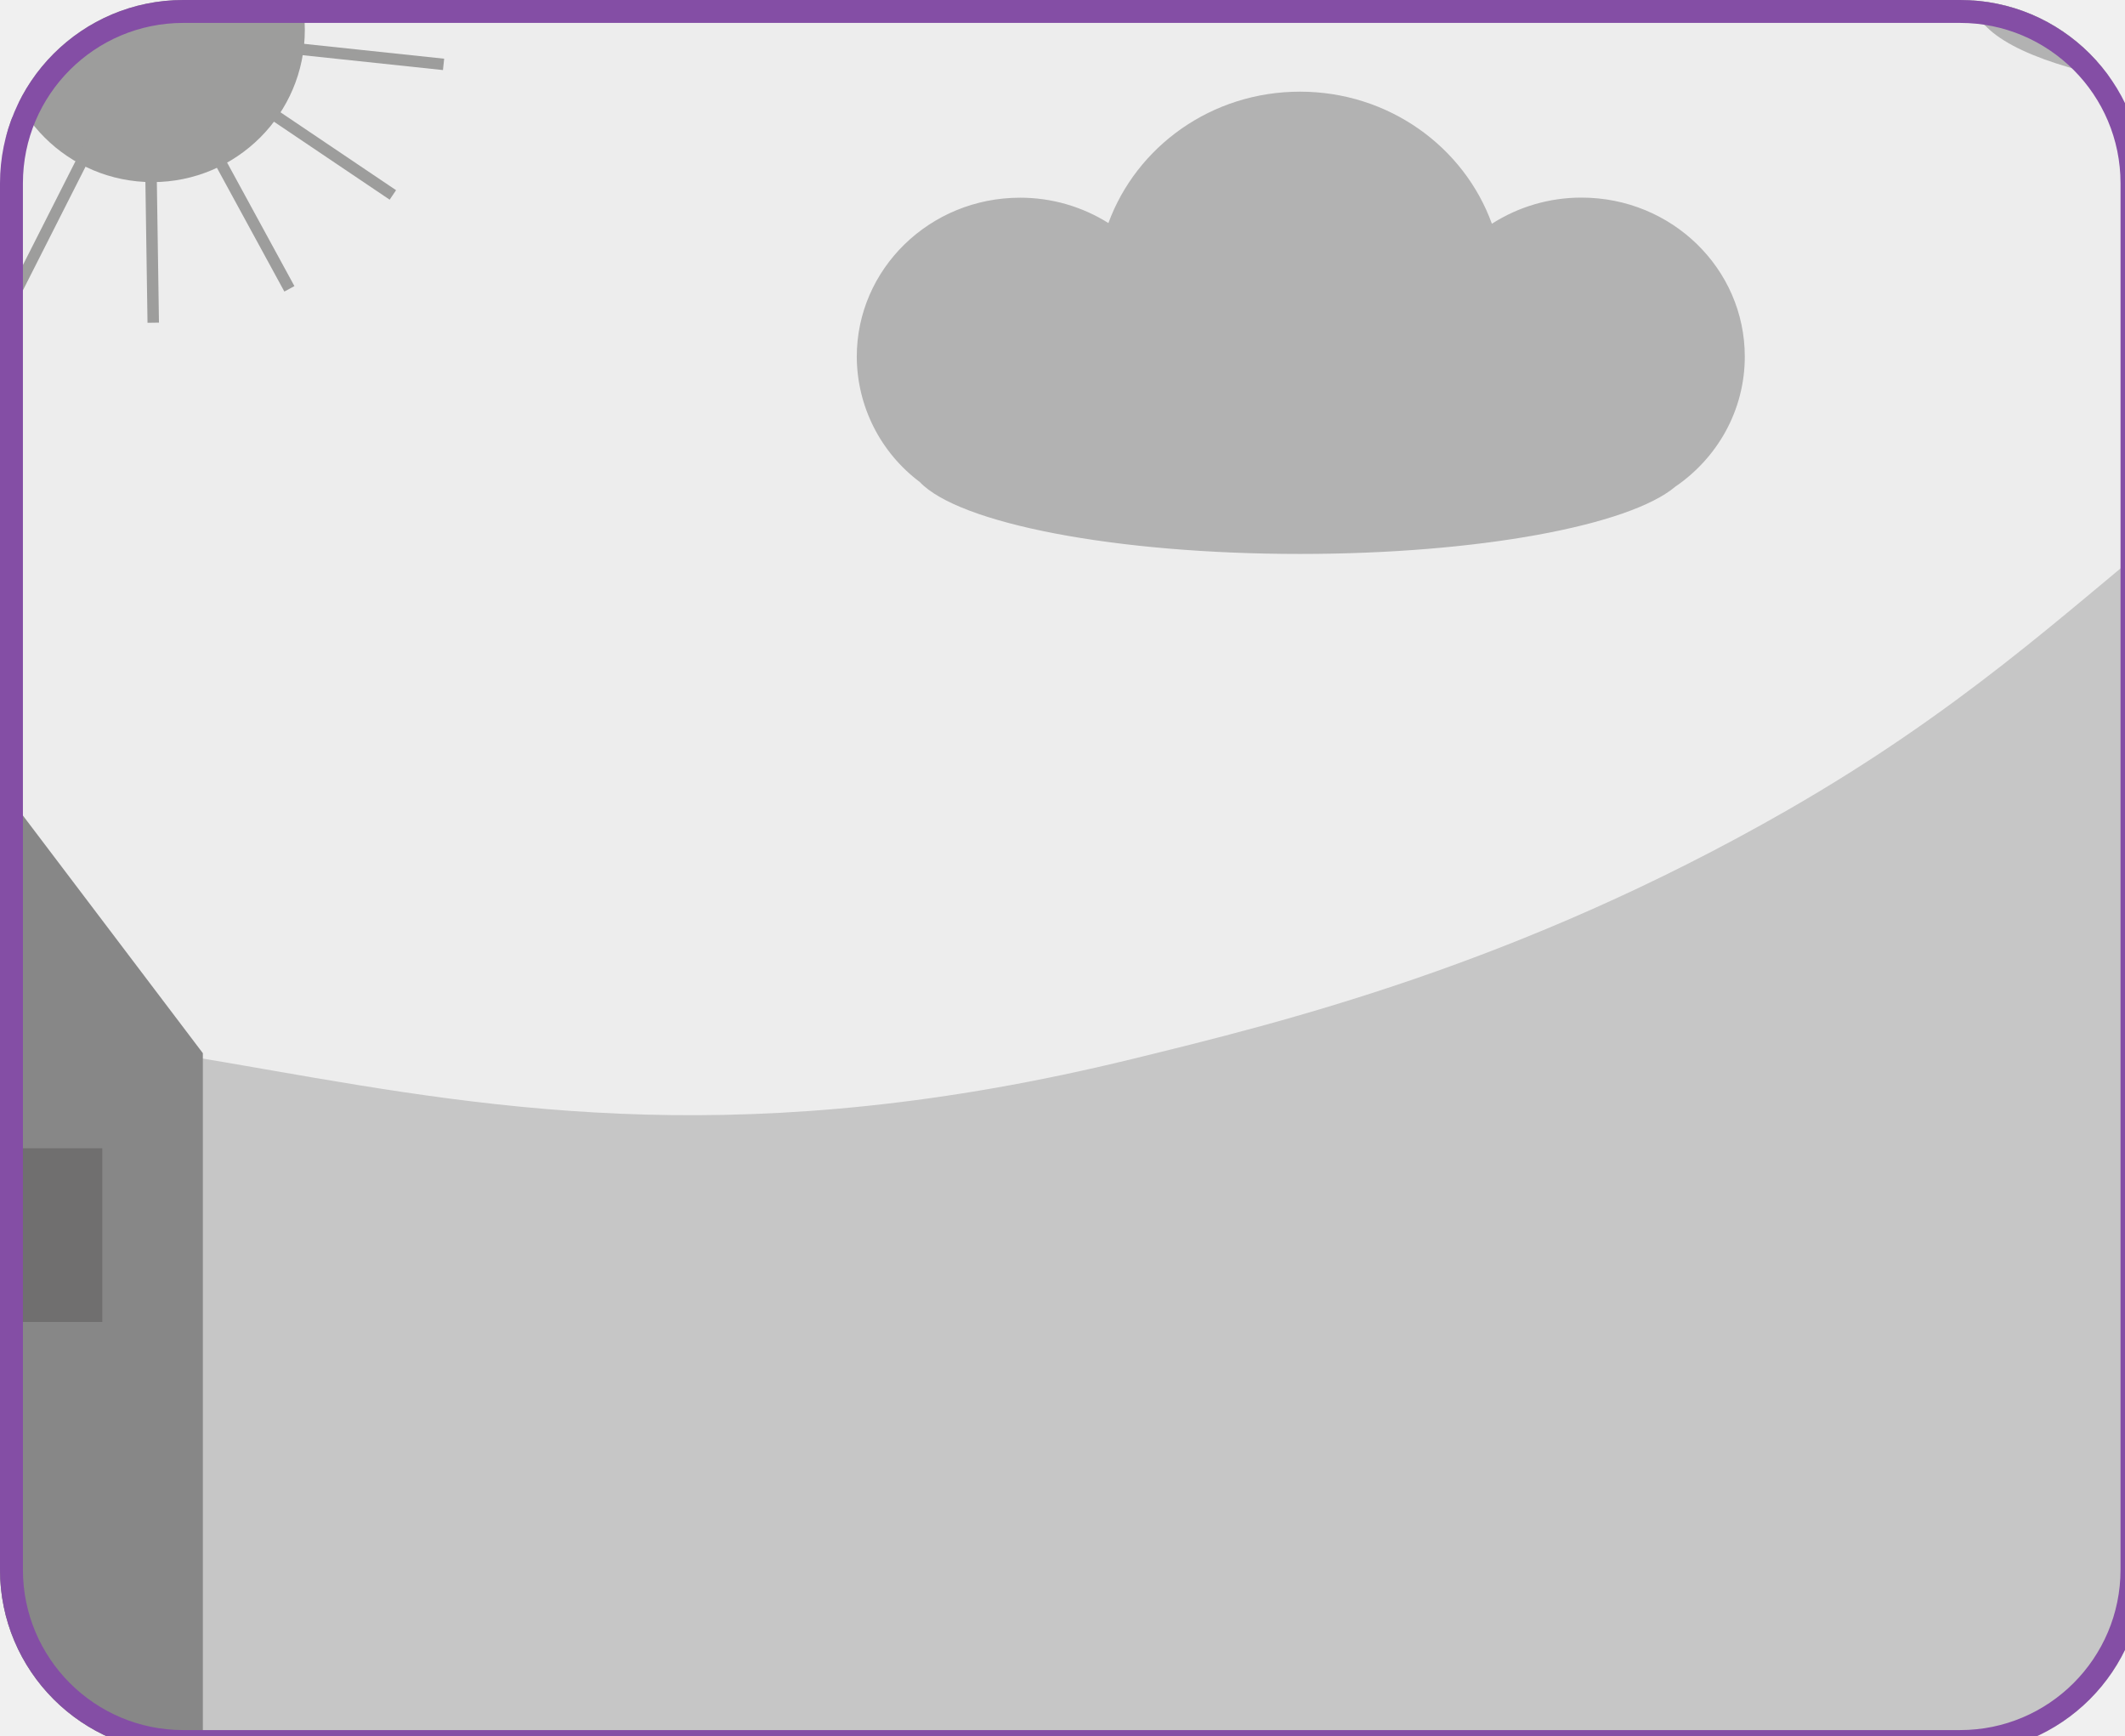
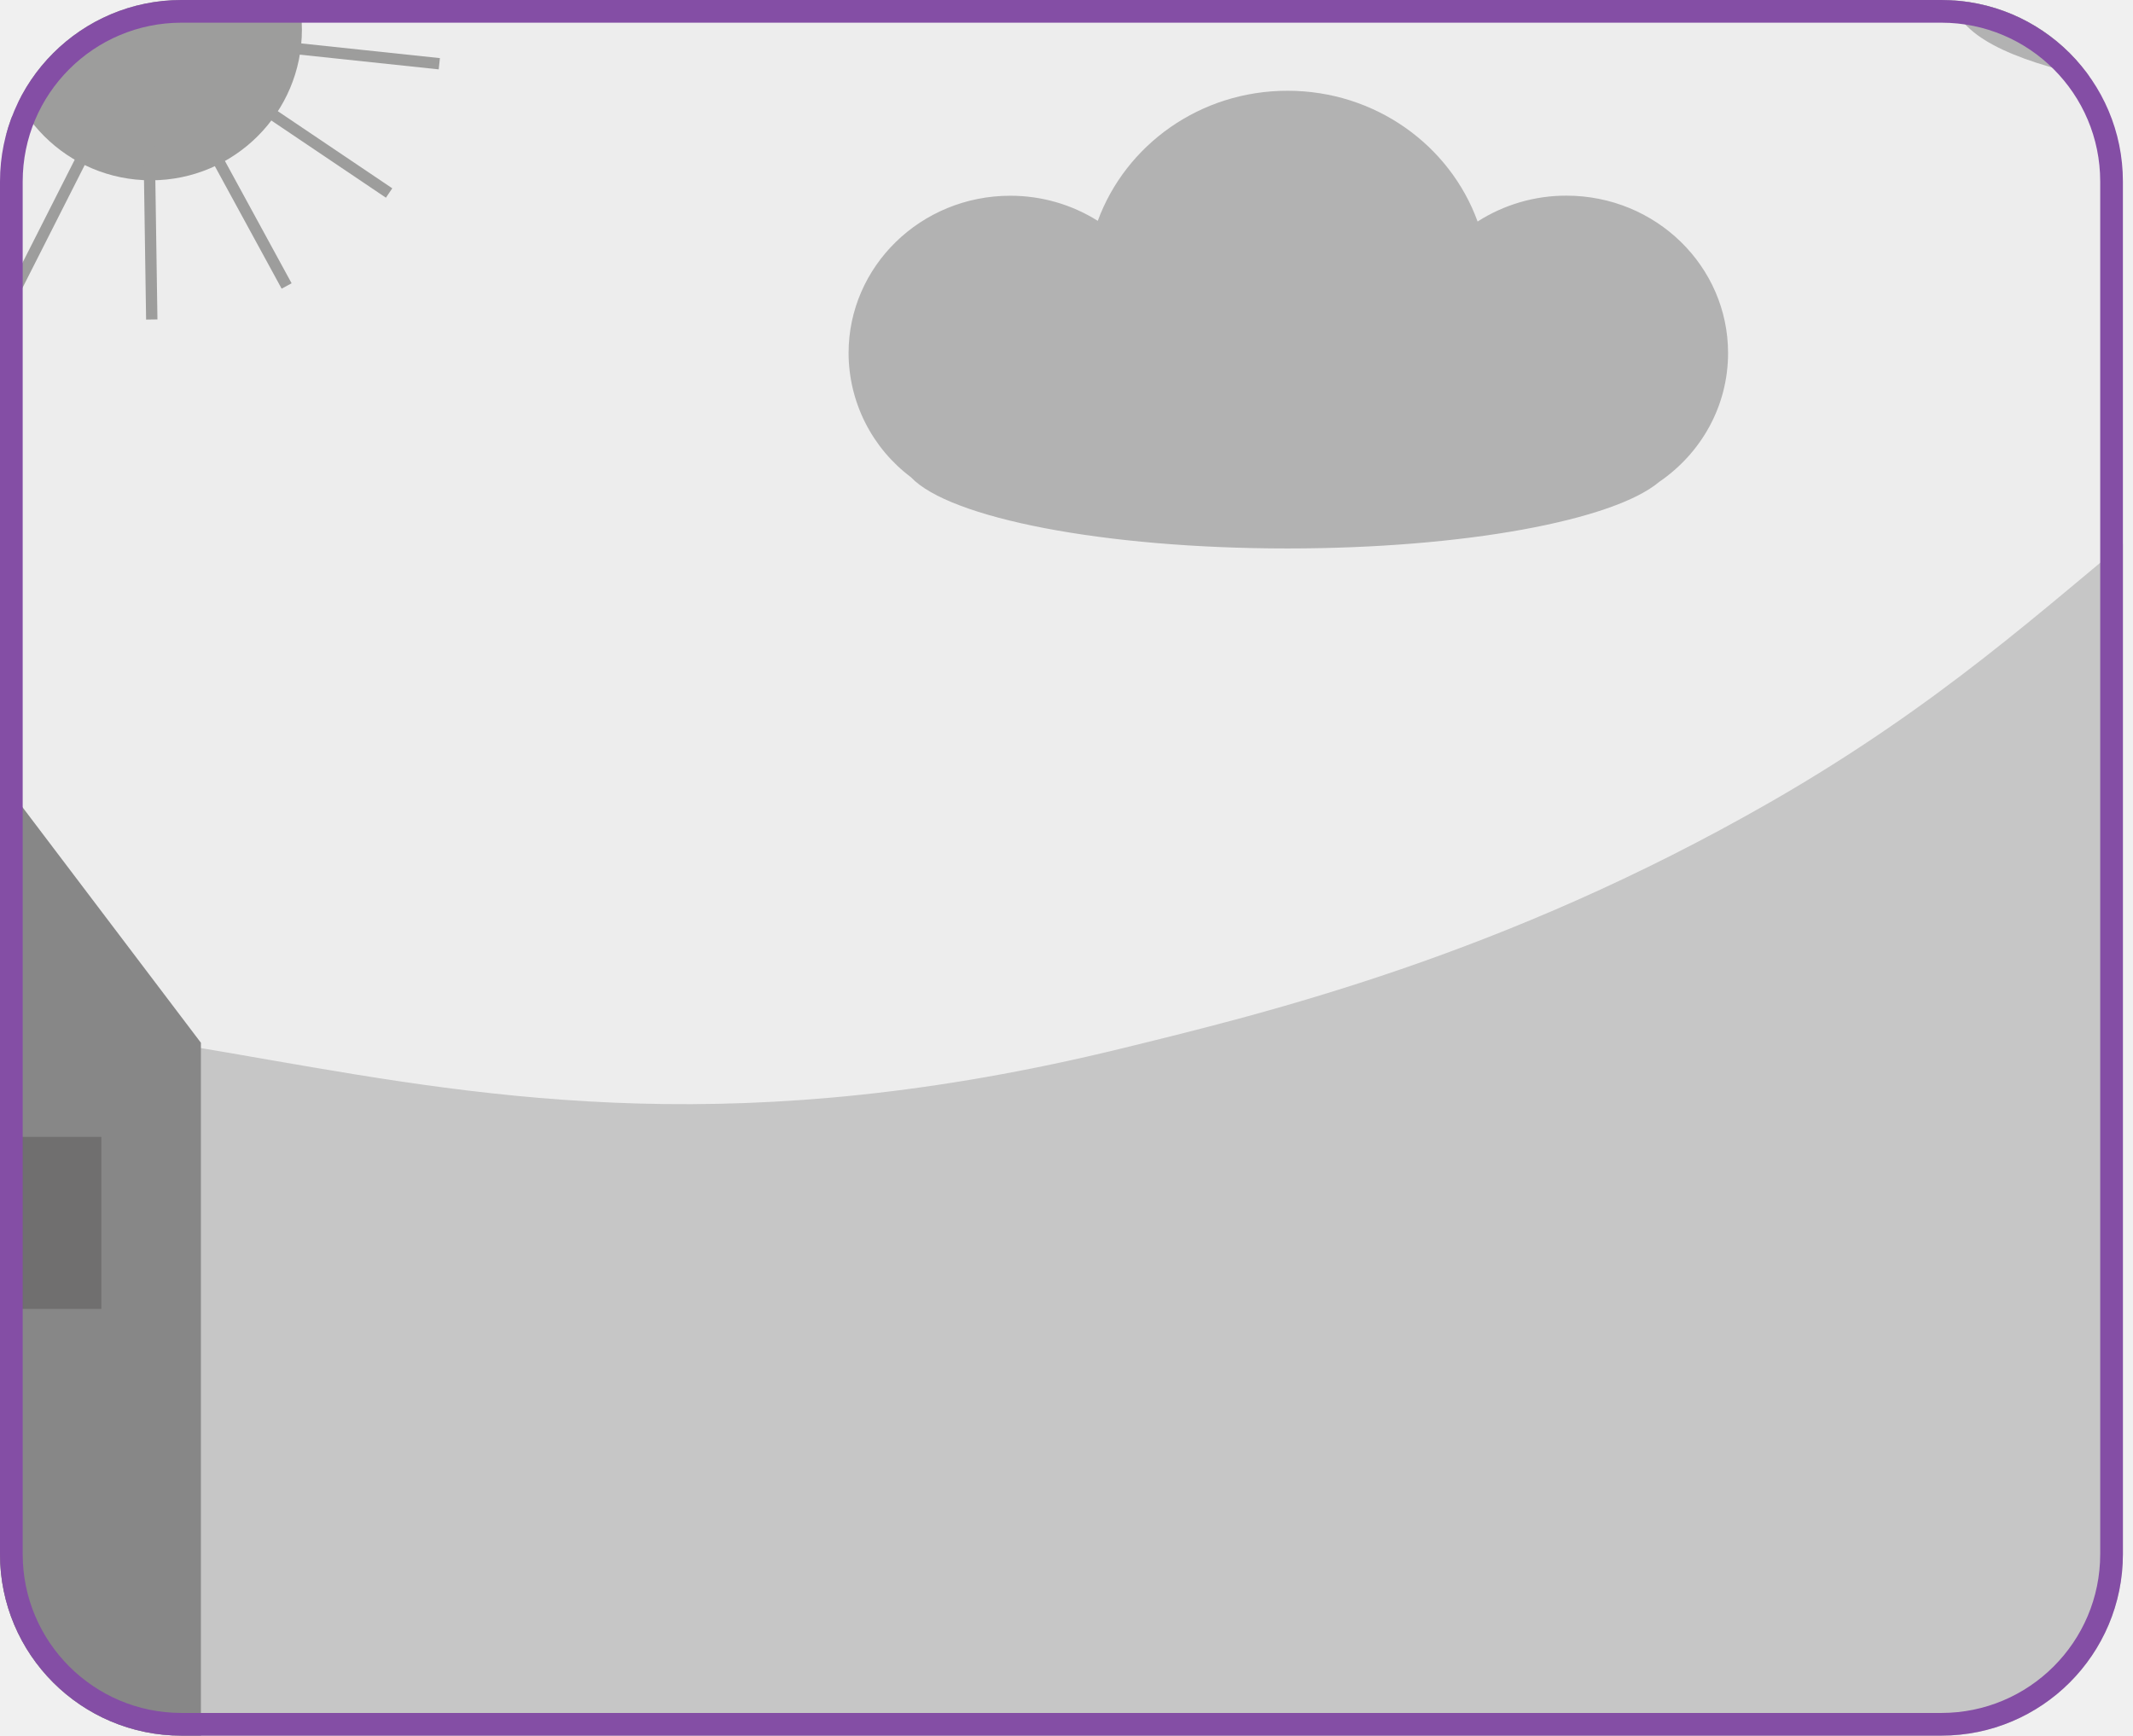
- <svg xmlns="http://www.w3.org/2000/svg" height="100%" width="100%" viewBox="0 0 371 303" fill="none">
+ <svg xmlns="http://www.w3.org/2000/svg" viewBox="0 0 376 306" fill="none">
  <g clip-path="url(#clip0_131_401)">
    <path d="M434.444 -62.886H-166.524V389.887H434.444V-62.886Z" fill="#EDEDED" />
    <path d="M-205.742 302.941C-184.519 231.156 -103.639 199.195 -79.814 190.981C22.743 155.679 64.721 217.34 197.613 184.873C223.64 178.511 265.009 168.408 312.039 141.429C372.173 106.943 385.437 72.838 437.329 63.124C468.631 57.274 513.925 59.906 526.643 82.332C539.025 104.152 513.08 131.54 491.664 172.626C434.827 281.675 486.905 339.458 444.358 390.41C405.719 436.686 345.526 409.68 134.329 413.046C-70.576 416.318 -163.054 444.129 -199.35 391.635C-222.196 358.597 -208.94 313.753 -205.742 302.941Z" fill="#C6C6C6" />
    <path d="M304.62 62.249C304.62 46.919 291.87 34.494 276.118 34.494C270.571 34.482 265.137 36.066 260.467 39.056C255.595 25.616 242.435 16.001 226.966 16.001C211.497 16.001 198.427 25.567 193.513 38.936C188.893 36.034 183.543 34.5 178.085 34.511C162.344 34.511 149.584 46.937 149.584 62.267C149.599 66.513 150.599 70.697 152.507 74.492C154.415 78.286 157.179 81.587 160.58 84.135C167.355 91.33 194.505 96.695 226.969 96.695C258.158 96.695 284.444 91.73 292.476 84.961C299.819 79.954 304.62 71.651 304.62 62.249Z" fill="#B2B2B2" />
    <path d="M397.608 -21.022C397.608 -12.597 394.256 -4.518 388.291 1.439C382.326 7.396 374.235 10.743 365.798 10.743C323.607 9.067 323.617 -51.121 365.798 -52.786C374.235 -52.786 382.326 -49.44 388.291 -43.483C394.256 -37.526 397.608 -29.446 397.608 -21.022Z" fill="#B2B2B2" />
    <path d="M496.282 -9.53674e-06C494.39 24.229 346.236 24.188 344.424 -9.53674e-06C346.315 -24.229 494.466 -24.188 496.282 -9.53674e-06Z" fill="#B2B2B2" />
    <path d="M26.609 31.789C41.305 31.789 53.219 19.892 53.219 5.217C53.219 -9.459 41.305 -21.355 26.609 -21.355C11.913 -21.355 0 -9.459 0 5.217C0 19.892 11.913 31.789 26.609 31.789Z" fill="#9D9D9C" />
    <path d="M16.993 20.609L2.059 50.094L3.843 50.995L18.777 21.51L16.993 20.609Z" fill="#9D9D9C" />
    <path d="M10.857 14.288L-15.946 33.45L-14.786 35.068L12.017 15.905L10.857 14.288Z" fill="#9D9D9C" />
    <path d="M8.463 6.052L-24.32 10.53L-24.049 12.508L8.734 8.029L8.463 6.052Z" fill="#9D9D9C" />
    <path d="M74.053 -13.967L43.295 -1.787L44.032 0.068L74.789 -12.111L74.053 -13.967Z" fill="#9D9D9C" />
    <path d="M44.644 6.758L44.432 8.743L77.335 12.231L77.546 10.246L44.644 6.758Z" fill="#9D9D9C" />
    <path d="M41.687 14.695L40.567 16.352L68.029 34.856L69.149 33.199L41.687 14.695Z" fill="#9D9D9C" />
    <path d="M35.584 20.92L33.828 21.874L49.647 50.895L51.402 49.941L35.584 20.92Z" fill="#9D9D9C" />
    <path d="M27.256 23.281L25.257 23.311L25.754 56.348L27.753 56.318L27.256 23.281Z" fill="#9D9D9C" />
    <path d="M-33.694 92.583L-102.802 183.844V338.615H35.417V183.844L-33.694 92.583Z" fill="#878787" />
    <path d="M17.863 200.437H-12.502V230.76H17.863V200.437Z" fill="#706F6F" />
  </g>
  <rect x="2" y="2" width="370.22" height="302" rx="30" stroke="#844EA5" stroke-width="4" />
  <defs>
    <clipPath id="clip0_131_401">
      <rect width="374.22" height="306" rx="32" fill="white" />
    </clipPath>
  </defs>
</svg>
